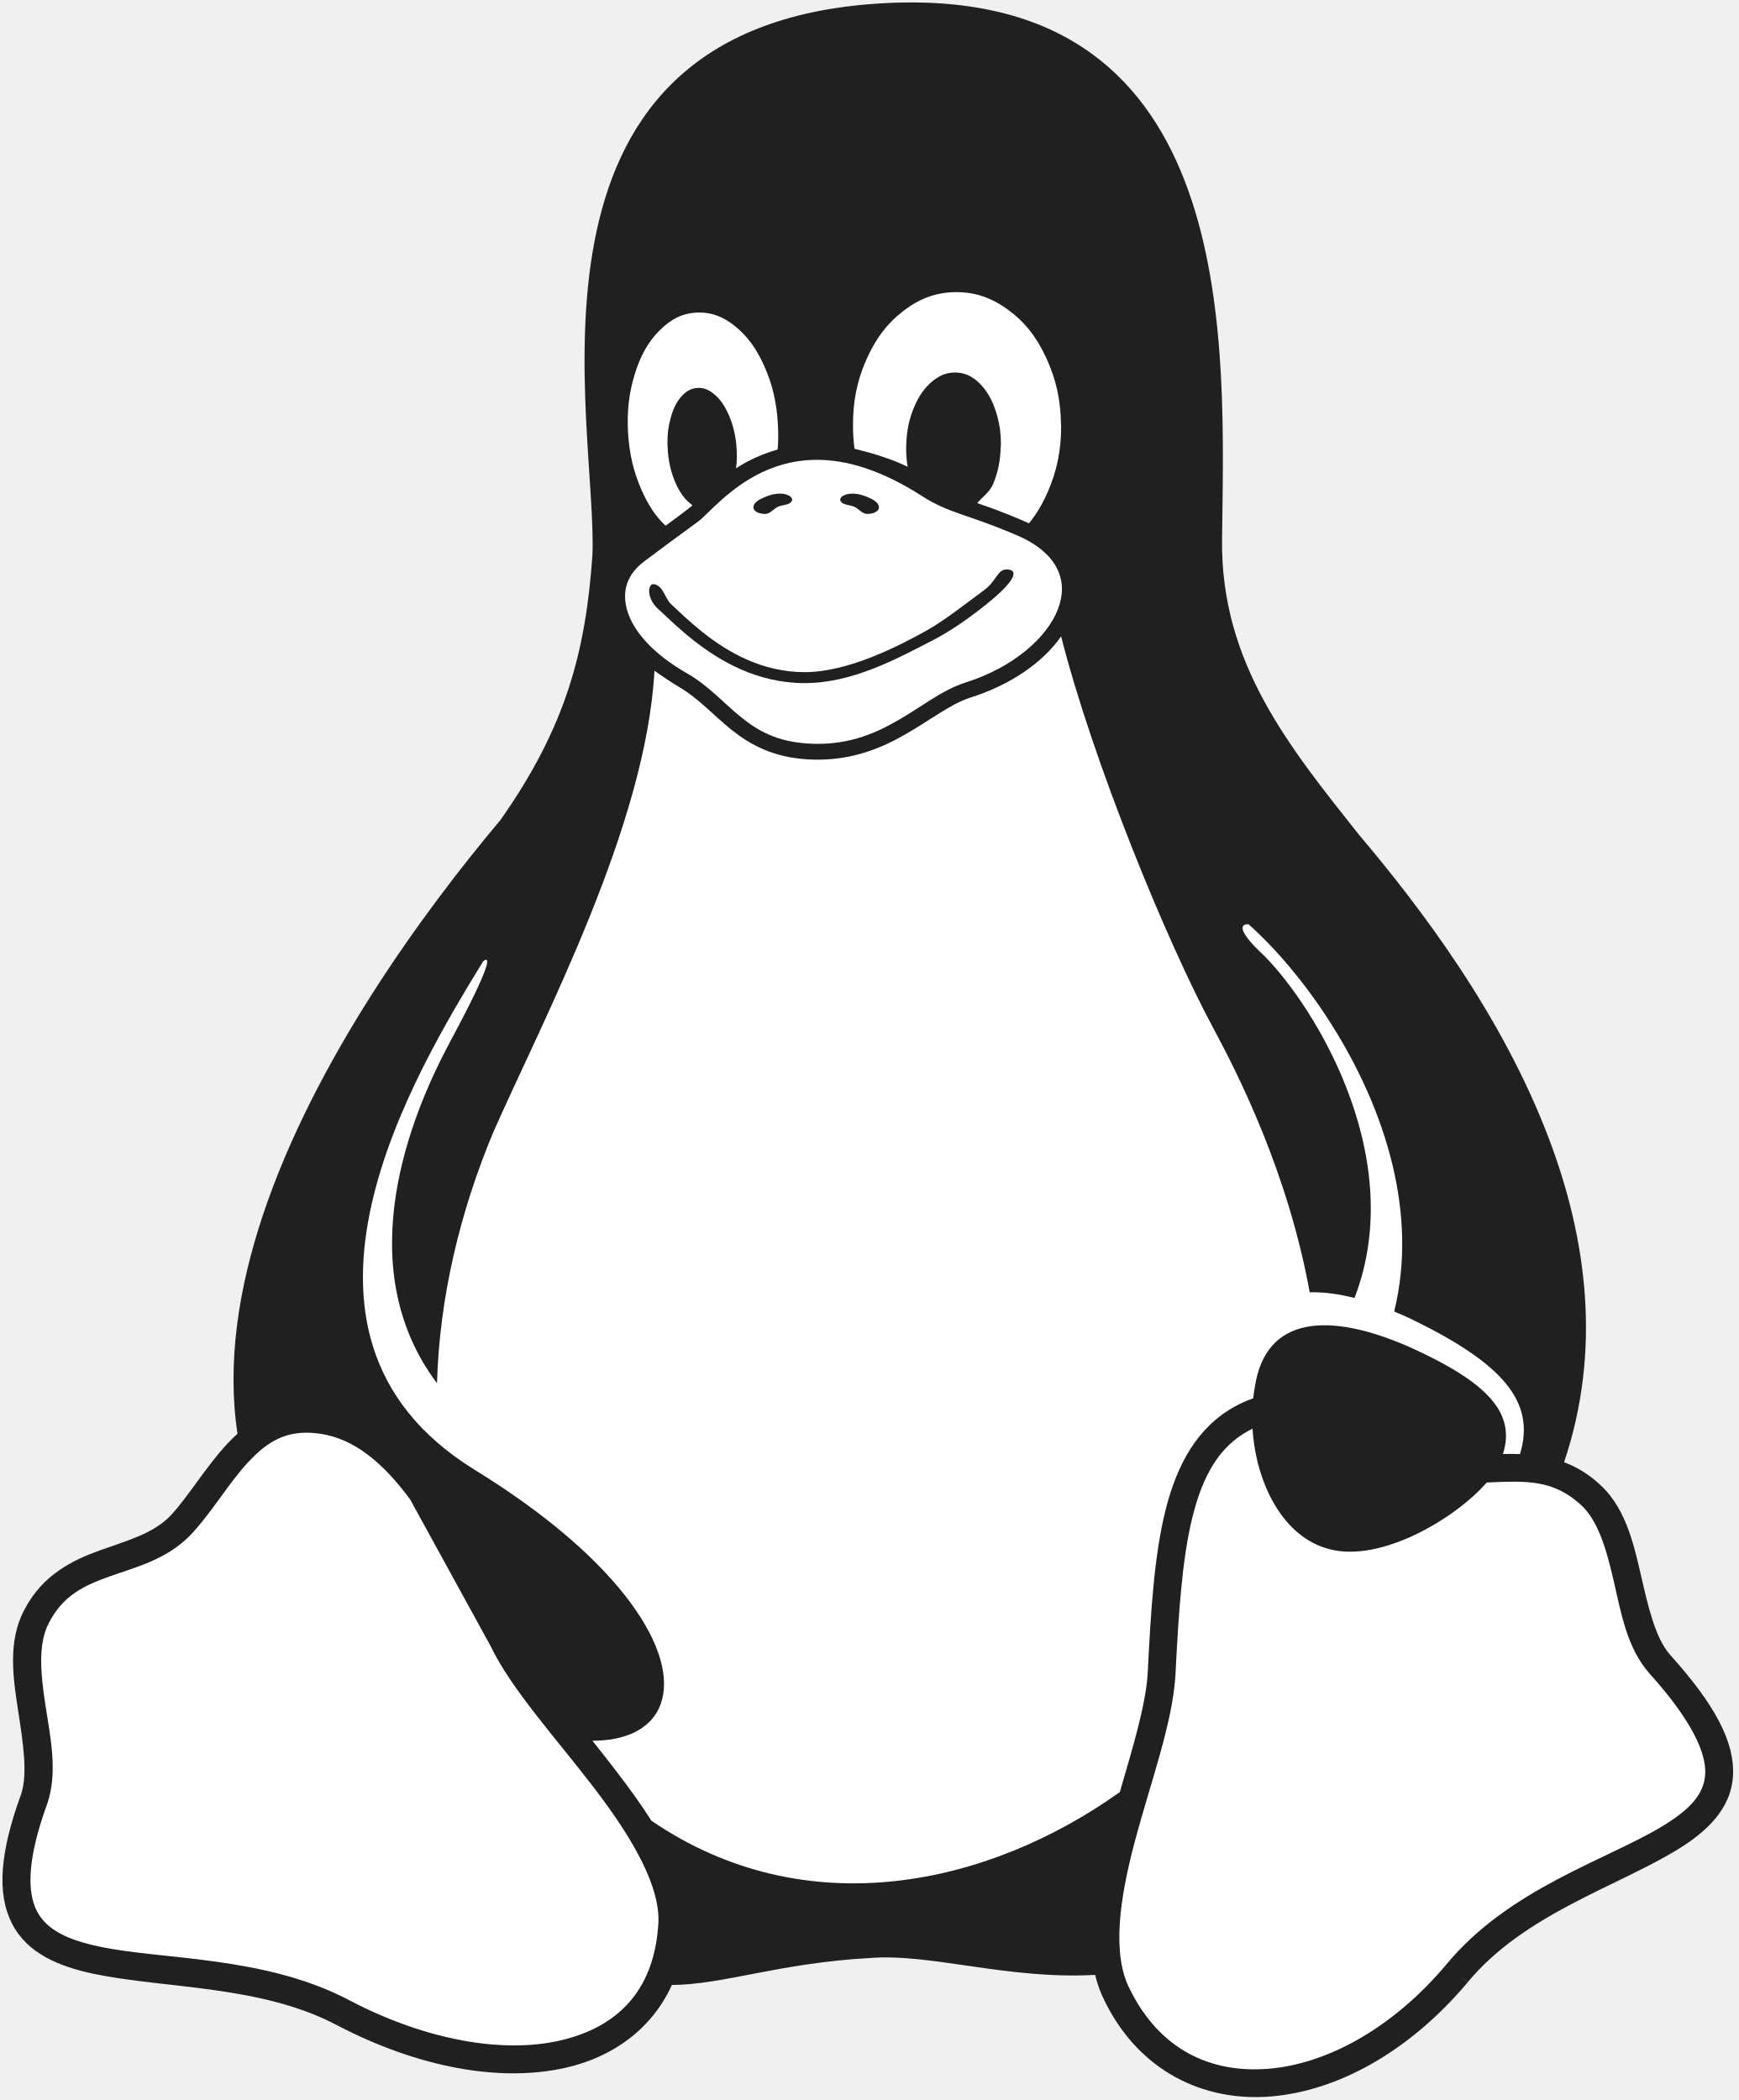
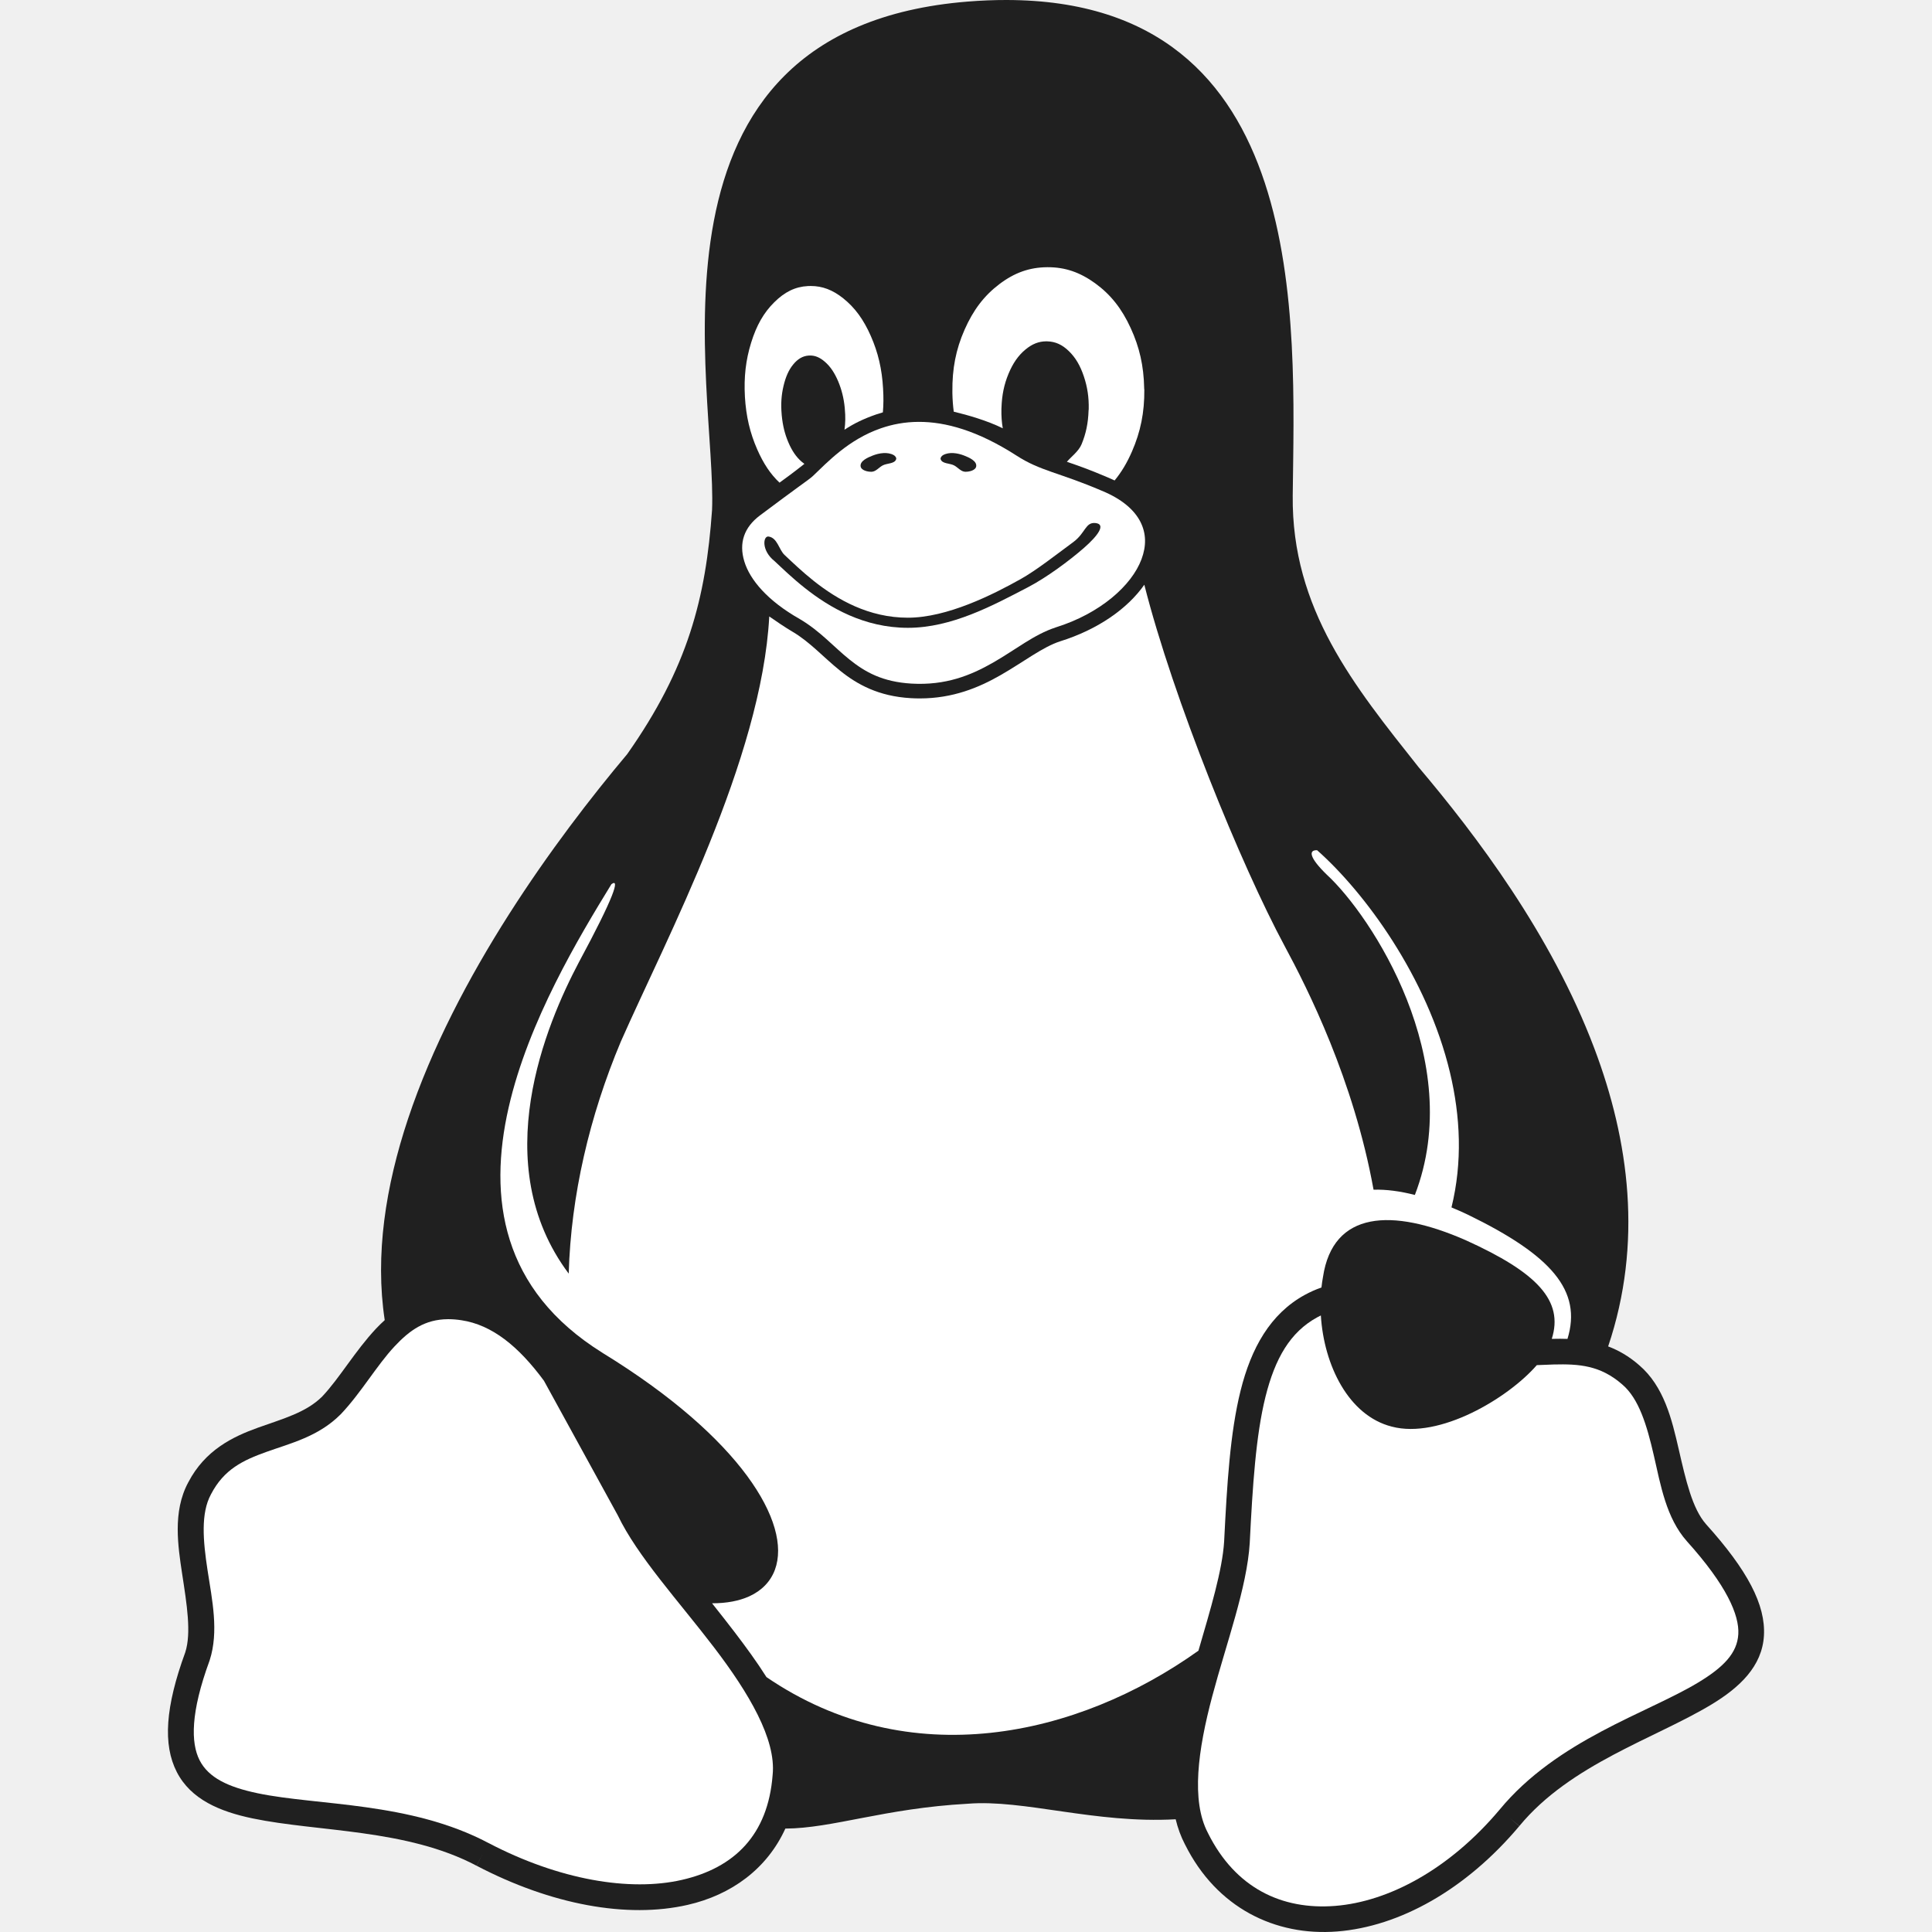
- <svg xmlns="http://www.w3.org/2000/svg" version="1.1" id="Calque_1" x="0px" y="0px" width="712px" height="860px" viewBox="0 0 712 860" enable-background="new 0 0 712 860" xml:space="preserve">
-   <defs id="defs21">
-     <linearGradient id="linearGradient28799-5-5">
-       <stop id="stop28801-1-9" offset="0" style="stop-color:#fefefc;stop-opacity:1;" />
-       <stop style="stop-color:#fefefc;stop-opacity:1" offset="0.757" id="stop28807-2-6" />
-       <stop id="stop28803-6-3" offset="1" style="stop-color:#d4d4d4;stop-opacity:1" />
-     </linearGradient>
-     <linearGradient id="linearGradient28853-5">
-       <stop id="stop28855-3" offset="0" style="stop-color:#020204;stop-opacity:1" />
-       <stop style="stop-color:#020204;stop-opacity:1" offset="0.734" id="stop28865-0" />
-       <stop id="stop28857-9" offset="1" style="stop-color:#5c5c5c;stop-opacity:1;" />
-     </linearGradient>
-     <linearGradient id="linearGradient28935-8">
-       <stop id="stop28937-7" offset="0" style="stop-color:#949494;stop-opacity:0.392;" />
-       <stop style="stop-color:#949494;stop-opacity:1;" offset="0.5" id="stop28943-3" />
-       <stop id="stop28939-8" offset="1" style="stop-color:#949494;stop-opacity:0.392;" />
-     </linearGradient>
-     <linearGradient id="linearGradient28976-3">
-       <stop id="stop28978-7" offset="0" style="stop-color:#747474;stop-opacity:1" />
-       <stop style="stop-color:#8c8c8c;stop-opacity:1;" offset="0.125" id="stop29259-5" />
-       <stop style="stop-color:#a4a4a4;stop-opacity:1;" offset="0.25" id="stop29257-0" />
-       <stop style="stop-color:#d4d4d4;stop-opacity:1" offset="0.5" id="stop28984-4" />
-       <stop id="stop28986-0" offset="0.619" style="stop-color:#d4d4d4;stop-opacity:1" />
-       <stop id="stop28980-2" offset="1" style="stop-color:#7c7c7c;stop-opacity:1" />
-     </linearGradient>
-     <clipPath id="clipPath29028-5" clipPathUnits="userSpaceOnUse">
-       <path id="path29030-7" d="m 85.75,122.362 c -2.78,1.91 -5.111,4.575 -6.25,7.75 -1.436,4.002 -0.886,8.481 0.5,12.5 1.419,4.117 3.794,8.041 7.379,10.512 1.793,1.236 3.868,2.083 6.03,2.339 2.162,0.256 4.409,-0.095 6.34,-1.101 2.353,-1.226 4.148,-3.373 5.262,-5.781 1.114,-2.408 1.589,-5.07 1.738,-7.719 0.19,-3.375 -0.14,-6.806 -1.25,-10 -1.205,-3.469 -3.39,-6.671 -6.473,-8.667 -1.541,-0.998 -3.292,-1.684 -5.111,-1.935 -1.819,-0.252 -3.705,-0.063 -5.416,0.602 -0.975,0.379 -1.887,0.907 -2.75,1.5" style="fill:url(#radialGradient29032);fill-opacity:1;stroke:none" />
-     </clipPath>
-     <linearGradient id="linearGradient29336-6">
-       <stop id="stop29338-1" offset="0" style="stop-color:#646464;stop-opacity:0" />
-       <stop style="stop-color:#646464;stop-opacity:0.583" offset="0.306" id="stop29344-7" />
-       <stop id="stop29354-5" offset="0.47" style="stop-color:#646464;stop-opacity:1" />
-       <stop style="stop-color:#646464;stop-opacity:0.257" offset="0.728" id="stop29356-3" />
-       <stop id="stop29340-6" offset="1" style="stop-color:#646464;stop-opacity:0;" />
-     </linearGradient>
-     <linearGradient id="linearGradient29477-3">
-       <stop id="stop29479-5" offset="0" style="stop-color:#757574;stop-opacity:0" />
-       <stop style="stop-color:#757574;stop-opacity:1;" offset="0.263" id="stop29487-5" />
-       <stop style="stop-color:#757574;stop-opacity:1;" offset="0.5" id="stop29485-0" />
-       <stop id="stop29481-3" offset="1" style="stop-color:#757574;stop-opacity:0" />
-     </linearGradient>
-     <linearGradient id="linearGradient28469-0">
-       <stop style="stop-color:#d2940a;stop-opacity:1" offset="0" id="stop28479-4" />
-       <stop style="stop-color:#d89c08;stop-opacity:1" offset="0.751" id="stop28477-2" />
-       <stop id="stop28485-7" offset="0.866" style="stop-color:#b67e07;stop-opacity:1;" />
-       <stop id="stop28473-1" offset="1" style="stop-color:#946106;stop-opacity:1" />
-     </linearGradient>
-     <linearGradient id="linearGradient28275-8">
-       <stop id="stop28277-1" offset="0" style="stop-color:#ad780a;stop-opacity:1" />
-       <stop style="stop-color:#d89e08;stop-opacity:1" offset="0.12" id="stop28291-9" />
-       <stop style="stop-color:#edb80b;stop-opacity:1" offset="0.255" id="stop28289-6" />
-       <stop style="stop-color:#ebc80d;stop-opacity:1" offset="0.392" id="stop28287-6" />
-       <stop style="stop-color:#f5d838;stop-opacity:1" offset="0.527" id="stop28285-7" />
-       <stop style="stop-color:#f6d811;stop-opacity:1" offset="0.769" id="stop28283-7" />
-       <stop id="stop28279-5" offset="1" style="stop-color:#f5cd31;stop-opacity:1" />
-     </linearGradient>
-     <linearGradient id="linearGradient29529-6">
-       <stop id="stop29531-0" offset="0" style="stop-color:#3a2903;stop-opacity:1;" />
-       <stop style="stop-color:#735208;stop-opacity:1" offset="0.555" id="stop29539-7" />
-       <stop id="stop29533-8" offset="1" style="stop-color:#ac8c04;stop-opacity:1" />
-     </linearGradient>
-     <clipPath id="clipPath29644-8" clipPathUnits="userSpaceOnUse">
-       <path id="path29646-8" d="m 54.232,122.362 c -1.781,0.097 -3.485,0.919 -4.788,2.137 -1.303,1.218 -2.221,2.812 -2.786,4.504 -1.13,3.384 -0.875,7.052 -0.619,10.61 0.233,3.222 0.47,6.505 1.677,9.502 0.603,1.498 1.45,2.91 2.58,4.064 1.13,1.154 2.552,2.042 4.118,2.434 1.469,0.368 3.038,0.292 4.483,-0.162 1.445,-0.454 2.764,-1.279 3.846,-2.338 1.579,-1.545 2.643,-3.566 3.253,-5.689 0.61,-2.123 0.784,-4.352 0.752,-6.561 -0.04,-2.764 -0.401,-5.539 -1.266,-8.164 -0.865,-2.626 -2.246,-5.103 -4.173,-7.086 -0.933,-0.96 -1.998,-1.805 -3.199,-2.397 -1.201,-0.592 -2.543,-0.925 -3.88,-0.853" style="fill:url(#radialGradient29648);fill-opacity:1;stroke:none" />
-     </clipPath>
-     <clipPath clipPathUnits="userSpaceOnUse" id="clipPath14656-7">
-       <path d="m 304.847,225.45 c 6.016,4.923 9.777,12.317 10.943,20.003 1.825,12.031 -2.346,24.075 -6.446,35.533 -0.817,2.285 -1.64,4.59 -1.965,6.995 -0.325,2.405 -0.119,4.948 1.029,7.086 1.303,2.425 3.732,4.125 6.367,4.923 2.589,0.784 5.394,0.761 8.015,0.092 2.621,-0.669 5.061,-1.968 7.187,-3.64 5.48,-4.31 8.758,-10.986 10.01,-17.844 1.252,-6.858 0.639,-13.929 -0.551,-20.798 -1.623,-9.369 -4.309,-18.54 -7.74,-27.408 -2.518,-6.507 -5.468,-12.911 -9.618,-18.52 -4.046,-5.469 -9.162,-10.09 -13.103,-15.635 -2.732,-3.844 -4.9,-8.131 -8.192,-11.508 -1.646,-1.689 -3.577,-3.135 -5.77,-4.001 -2.193,-0.866 -4.664,-1.124 -6.933,-0.482 -1.505,0.426 -2.892,1.237 -4.038,2.301 -1.146,1.064 -2.053,2.376 -2.693,3.803 -1.28,2.853 -1.477,6.112 -0.965,9.198 0.661,3.983 2.444,7.693 4.466,11.189 2.274,3.932 4.918,7.719 8.384,10.654 3.599,3.047 7.962,5.074 11.611,8.06" id="path14658-9" style="fill:none;stroke:#c17d11;stroke-width:1px;stroke-linecap:butt;stroke-linejoin:miter;stroke-opacity:1" />
-     </clipPath>
-     <clipPath clipPathUnits="userSpaceOnUse" id="clipPath14489-3">
-       <path style="fill:url(#linearGradient14493);fill-opacity:1;stroke:none" d="m 516.006,331.876 c -0.671,1.719 -1.627,3.327 -2.816,4.738 -2.624,3.115 -6.268,5.17 -9.896,7.02 -6.189,3.154 -12.602,5.922 -18.42,9.717 -3.898,2.542 -7.496,5.527 -10.86,8.742 -2.877,2.75 -5.606,5.687 -8.832,8.018 -3.256,2.351 -7.019,4.054 -10.991,4.65 -4.83,0.725 -9.821,-0.213 -14.299,-2.164 -3.138,-1.367 -6.156,-3.323 -7.963,-6.229 -1.814,-2.918 -2.228,-6.488 -2.233,-9.924 -0.008,-6.077 1.118,-12.09 2.178,-18.073 0.881,-4.972 1.719,-9.955 2.26,-14.975 0.983,-9.131 0.976,-18.353 0.32,-27.513 -0.11,-1.534 -0.238,-3.083 -0.008,-4.604 0.229,-1.521 0.855,-3.037 2.021,-4.04 1.077,-0.927 2.521,-1.336 3.939,-1.415 1.419,-0.079 2.834,0.147 4.24,0.352 3.313,0.484 6.652,0.865 9.889,1.717 2.043,0.537 4.033,1.259 6.072,1.811 3.403,0.92 6.966,1.361 10.467,0.952 3.769,-0.441 7.43,-1.857 11.224,-1.765 1.557,0.038 3.102,0.332 4.586,0.8 1.515,0.478 3.009,1.162 4.123,2.295 0.846,0.861 1.436,1.945 1.879,3.069 0.66,1.674 1.015,3.457 1.167,5.249 0.135,1.588 0.113,3.194 0.414,4.759 0.495,2.575 1.847,4.923 3.528,6.935 1.681,2.012 3.69,3.72 5.696,5.408 1.999,1.681 4.011,3.355 6.167,4.828 1.012,0.692 2.056,1.339 3.017,2.101 0.961,0.761 1.845,1.647 2.445,2.715 0.815,1.449 1.064,3.208 0.683,4.826 l 2e-5,0" id="path14491-6" />
-     </clipPath>
-     <clipPath clipPathUnits="userSpaceOnUse" id="clipPath14481-1">
-       <path style="fill:url(#linearGradient14485);fill-opacity:1;stroke:none" d="m 516.006,331.876 c -0.671,1.719 -1.627,3.327 -2.816,4.738 -2.624,3.115 -6.268,5.17 -9.896,7.02 -6.189,3.154 -12.602,5.922 -18.42,9.717 -3.898,2.542 -7.496,5.527 -10.86,8.742 -2.877,2.75 -5.606,5.687 -8.832,8.018 -3.256,2.351 -7.019,4.054 -10.991,4.65 -4.83,0.725 -9.821,-0.213 -14.299,-2.164 -3.138,-1.367 -6.156,-3.323 -7.963,-6.229 -1.814,-2.918 -2.228,-6.488 -2.233,-9.924 -0.008,-6.077 1.118,-12.09 2.178,-18.073 0.881,-4.972 1.719,-9.955 2.26,-14.975 0.983,-9.131 0.976,-18.353 0.32,-27.513 -0.11,-1.534 -0.238,-3.083 -0.008,-4.604 0.229,-1.521 0.855,-3.037 2.021,-4.04 1.077,-0.927 2.521,-1.336 3.939,-1.415 1.419,-0.079 2.834,0.147 4.24,0.352 3.313,0.484 6.652,0.865 9.889,1.717 2.043,0.537 4.033,1.259 6.072,1.811 3.403,0.92 6.966,1.361 10.467,0.952 3.769,-0.441 7.43,-1.857 11.224,-1.765 1.557,0.038 3.102,0.332 4.586,0.8 1.515,0.478 3.009,1.162 4.123,2.295 0.846,0.861 1.436,1.945 1.879,3.069 0.66,1.674 1.015,3.457 1.167,5.249 0.135,1.588 0.113,3.194 0.414,4.759 0.495,2.575 1.847,4.923 3.528,6.935 1.681,2.012 3.69,3.72 5.696,5.408 1.999,1.681 4.011,3.355 6.167,4.828 1.012,0.692 2.056,1.339 3.017,2.101 0.961,0.761 1.845,1.647 2.445,2.715 0.815,1.449 1.064,3.208 0.683,4.826 l 2e-5,0" id="path14483-3" />
-     </clipPath>
-     <clipPath clipPathUnits="userSpaceOnUse" id="clipPath14473-5">
-       <path style="fill:url(#linearGradient14477);fill-opacity:1;stroke:none" d="m 511.827,331.9 c -0.606,1.404 -1.442,2.708 -2.464,3.845 -2.325,2.588 -5.507,4.222 -8.659,5.697 -5.42,2.535 -11.001,4.779 -16.116,7.885 -3.383,2.054 -6.537,4.472 -9.502,7.094 -2.525,2.233 -4.93,4.627 -7.728,6.506 -2.883,1.936 -6.175,3.299 -9.616,3.774 -4.218,0.582 -8.553,-0.183 -12.51,-1.756 -2.709,-1.077 -5.366,-2.619 -6.967,-5.055 -1.538,-2.341 -1.933,-5.252 -1.953,-8.053 -0.035,-4.939 0.965,-9.818 1.906,-14.666 0.782,-4.03 1.527,-8.072 1.977,-12.152 0.818,-7.406 0.661,-14.885 0.28,-22.327 -0.064,-1.249 -0.134,-2.51 0.079,-3.743 0.213,-1.233 0.736,-2.452 1.682,-3.271 0.939,-0.814 2.21,-1.159 3.451,-1.212 1.242,-0.052 2.476,0.164 3.705,0.349 2.89,0.436 5.811,0.709 8.652,1.393 1.787,0.43 3.531,1.02 5.313,1.469 2.986,0.753 6.096,1.107 9.158,0.772 3.294,-0.36 6.507,-1.51 9.82,-1.432 1.358,0.032 2.708,0.271 4.013,0.649 1.313,0.38 2.617,0.92 3.607,1.862 0.725,0.691 1.25,1.569 1.644,2.49 0.576,1.348 0.886,2.8 1.021,4.26 0.119,1.289 0.105,2.594 0.363,3.862 0.437,2.149 1.64,4.081 3.115,5.704 1.475,1.622 3.224,2.968 4.956,4.312 1.756,1.364 3.51,2.74 5.396,3.918 0.882,0.551 1.793,1.059 2.635,1.671 0.841,0.612 1.619,1.339 2.145,2.237 0.684,1.167 0.902,2.599 0.598,3.917 l 2e-5,0" id="path14475-9" />
-     </clipPath>
-     <linearGradient id="linearGradient14518-6">
-       <stop id="stop14540-0" offset="0" style="stop-color:#110800;stop-opacity:1;" />
-       <stop style="stop-color:#a65a00;stop-opacity:0.8;" offset="0.591" id="stop14542-5" />
-       <stop style="stop-color:#ff921e;stop-opacity:0;" offset="1" id="stop14522-4" />
-     </linearGradient>
-     <clipPath clipPathUnits="userSpaceOnUse" id="clipPath14822-9">
-       <path d="m 386.188,285.328 c -0.405,-1.104 -1.118,-2.082 -1.991,-2.87 -0.872,-0.788 -1.9,-1.392 -2.983,-1.852 -2.165,-0.919 -4.521,-1.261 -6.832,-1.696 -2.179,-0.409 -4.342,-0.906 -6.528,-1.277 -2.271,-0.386 -4.618,-0.632 -6.865,-0.125 -1.966,0.443 -3.784,1.459 -5.272,2.819 -1.487,1.36 -2.649,3.056 -3.485,4.89 -1.472,3.23 -1.935,6.865 -1.654,10.403 0.209,2.633 0.875,5.346 2.609,7.339 1.401,1.611 3.387,2.615 5.434,3.221 3.525,1.043 7.367,0.988 10.86,-0.155 5.767,-1.931 10.876,-5.774 14.33,-10.779 1.139,-1.65 2.112,-3.448 2.553,-5.403 0.336,-1.49 0.348,-3.081 -0.178,-4.515" id="path14824-1" style="fill:none;stroke:#ce5c00;stroke-width:1px;stroke-linecap:butt;stroke-linejoin:miter;stroke-opacity:1" />
-     </clipPath>
-     <clipPath clipPathUnits="userSpaceOnUse" id="clipPath14822-2-4">
-       <path d="m 386.188,285.328 c -0.405,-1.104 -1.118,-2.082 -1.991,-2.87 -0.872,-0.788 -1.9,-1.392 -2.983,-1.852 -2.165,-0.919 -4.521,-1.261 -6.832,-1.696 -2.179,-0.409 -4.342,-0.906 -6.528,-1.277 -2.271,-0.386 -4.618,-0.632 -6.865,-0.125 -1.966,0.443 -3.784,1.459 -5.272,2.819 -1.487,1.36 -2.649,3.056 -3.485,4.89 -1.472,3.23 -1.935,6.865 -1.654,10.403 0.209,2.633 0.875,5.346 2.609,7.339 1.401,1.611 3.387,2.615 5.434,3.221 3.525,1.043 7.367,0.988 10.86,-0.155 5.767,-1.931 10.876,-5.774 14.33,-10.779 1.139,-1.65 2.112,-3.448 2.553,-5.403 0.336,-1.49 0.348,-3.081 -0.178,-4.515" id="path14824-6-5" style="fill:none;stroke:#ce5c00;stroke-width:1px;stroke-linecap:butt;stroke-linejoin:miter;stroke-opacity:1" />
-     </clipPath>
-     <clipPath clipPathUnits="userSpaceOnUse" id="clipPath15031-3">
-       <path style="fill:none;stroke:#729fcf;stroke-width:0.125;stroke-linecap:butt;stroke-linejoin:miter;stroke-miterlimit:4;stroke-dasharray:none;stroke-opacity:1" d="m 248.061,184.612 c -2.601,3.44 -5.233,6.856 -7.897,10.247 -2.833,3.607 -5.701,7.187 -8.587,10.751 -3.541,4.374 -7.152,8.793 -9.449,13.93 -1.974,4.414 -2.91,9.207 -4.265,13.849 -1.539,5.272 -3.626,10.37 -5.971,15.336 -2.165,4.585 -4.55,9.063 -6.939,13.536 -1.738,3.254 -3.505,6.581 -4.108,10.221 -0.476,2.876 -0.198,5.844 0.534,8.666 0.732,2.822 1.91,5.511 3.238,8.106 5.667,11.075 14.17,20.622 24.242,27.925 4.571,3.314 9.467,6.181 14.602,8.526 2.782,1.27 5.714,2.404 8.772,2.457 1.529,0.026 3.074,-0.225 4.474,-0.841 1.4,-0.615 2.651,-1.604 3.483,-2.887 1.023,-1.578 1.37,-3.538 1.165,-5.407 -0.205,-1.869 -0.935,-3.653 -1.913,-5.259 -2.39,-3.923 -6.165,-6.761 -9.796,-9.573 -7.841,-6.074 -15.425,-12.48 -22.682,-19.24 -2.049,-1.909 -4.098,-3.878 -5.53,-6.284 -1.394,-2.344 -2.148,-5.014 -2.658,-7.693 -1.4,-7.349 -1.04,-15.083 1.46,-22.133 0.978,-2.758 2.271,-5.392 3.518,-8.04 2.162,-4.589 4.211,-9.263 7.049,-13.467 3.533,-5.233 8.245,-9.673 11.151,-15.278 2.455,-4.734 3.494,-10.057 4.362,-15.318 0.665,-4.031 1.248,-8.075 1.746,-12.13" id="path15033-2" />
-     </clipPath>
-     <clipPath clipPathUnits="userSpaceOnUse" id="clipPath14186-9">
-       <path id="path14188-1" d="m 137.577,281.019 c 1.599,-0.663 3.398,-0.784 5.101,-0.47 1.703,0.314 3.311,1.049 4.743,2.022 2.864,1.946 4.988,4.778 7.023,7.58 4.672,6.434 9.169,13.002 13.245,19.829 3.306,5.538 6.344,11.257 10.164,16.453 2.494,3.392 5.307,6.539 7.813,9.922 2.506,3.383 4.728,7.056 5.839,11.117 1.444,5.277 0.885,11.093 -1.627,15.953 -1.767,3.419 -4.476,6.352 -7.772,8.339 -3.296,1.987 -7.171,3.014 -11.016,2.87 -6.114,-0.229 -11.699,-3.285 -17.384,-5.549 -11.581,-4.612 -24.16,-6.059 -36.097,-9.652 -3.669,-1.104 -7.276,-2.411 -10.97,-3.426 -1.641,-0.451 -3.309,-0.848 -4.859,-1.551 -1.55,-0.703 -3,-1.749 -3.862,-3.217 -0.666,-1.134 -0.948,-2.47 -0.93,-3.786 0.018,-1.316 0.326,-2.615 0.774,-3.852 0.896,-2.474 2.343,-4.714 3.32,-7.157 1.595,-3.989 1.882,-8.388 1.667,-12.679 -0.215,-4.291 -0.911,-8.545 -1.205,-12.831 -0.131,-1.914 -0.181,-3.853 0.185,-5.736 0.365,-1.883 1.176,-3.725 2.558,-5.055 1.274,-1.227 2.965,-1.955 4.696,-2.317 1.732,-0.361 3.515,-0.377 5.284,-0.338 1.768,0.04 3.541,0.134 5.304,-0.011 1.763,-0.145 3.533,-0.541 5.069,-1.418 1.46,-0.834 2.654,-2.075 3.644,-3.434 0.989,-1.36 1.789,-2.846 2.609,-4.314 0.82,-1.468 1.668,-2.932 2.742,-4.226 1.073,-1.295 2.389,-2.423 3.943,-3.067" style="fill:#402c07;fill-opacity:1;stroke:none" />
-     </clipPath>
-   </defs>
-   <path d="M683.91,677.74c-0.01-0.01-0.021-0.021-0.021-0.03c-6.069-6.85-8.96-19.55-12.069-33.08c-3.101-13.52-6.57-28.1-17.67-37.55  c-0.021-0.021-0.051-0.04-0.07-0.061c-2.2-1.92-4.46-3.539-6.73-4.89c-2.279-1.35-4.59-2.45-6.899-3.32  c15.43-45.76,9.38-91.329-6.2-132.5c-19.11-50.54-52.48-94.569-77.97-124.689c-28.53-35.99-56.431-70.15-55.88-120.61  C501.25,144,508.87,1.19,373.35,1c-5.51-0.01-11.26,0.22-17.25,0.7C204.66,13.89,244.83,173.89,242.58,227.46  c-2.77,39.18-10.71,70.06-37.66,108.36c-31.65,37.64-76.23,98.57-97.34,162c-9.96,29.93-14.7,60.439-10.33,89.319  c-1.37,1.23-2.67,2.521-3.92,3.841c-9.29,9.93-16.16,21.949-23.81,30.039c-7.15,7.141-17.33,9.851-28.53,13.86  c-11.2,4.021-23.49,9.94-30.95,24.26c0,0,0,0.011-0.01,0.011c-0.01,0.02-0.02,0.05-0.04,0.069c-3.51,6.55-4.65,13.62-4.65,20.79  c0,6.63,0.98,13.351,1.97,19.82c2.06,13.46,4.15,26.189,1.38,34.81c-8.86,24.23-10,40.98-3.76,53.141  c6.26,12.18,19.11,17.55,33.64,20.59c29.06,6.06,68.41,4.56,99.42,21l2.67-5.03l-2.64,5.04c33.2,17.36,66.86,23.521,93.71,17.39  c19.48-4.439,35.28-16.039,43.4-33.88c21-0.1,44.05-9,80.97-11.029c25.05-2.021,56.34,8.899,92.33,6.899  c0.94,3.9,2.301,7.66,4.16,11.23c0.021,0.029,0.04,0.069,0.061,0.1c13.949,27.9,39.869,40.66,67.5,38.48  c27.659-2.181,57.069-18.49,80.85-46.78l-4.36-3.66l4.391,3.62c22.66-27.48,60.27-38.87,85.22-53.91  c12.47-7.52,22.58-16.939,23.37-30.62C710.4,713.55,702.37,698.23,683.91,677.74z" id="path3" style="fill:#202020;fill-opacity:1" fill="#000000" />
-   <path fill="#D6A312" d="M698.24,726.57c-0.48,8.439-6.59,14.71-17.88,21.51c-22.561,13.61-62.551,25.45-88.08,56.38  c-22.181,26.39-49.221,40.88-73.03,42.76s-44.35-8-56.47-32.31l-0.021-0.05l-0.029-0.061c-7.521-14.3-4.391-36.85,1.939-60.649  c6.33-23.79,15.43-48.23,16.65-68.08v-0.061c1.279-25.439,2.71-47.66,6.979-64.81c4.28-17.15,11.01-28.75,22.931-35.28  c0.56-0.3,1.109-0.59,1.659-0.86c1.351,22.03,12.261,44.511,31.54,49.37c21.101,5.561,51.511-12.54,64.351-27.31  c2.569-0.101,5.069-0.23,7.5-0.29c11.27-0.271,20.71,0.38,30.37,8.82l0.029,0.029l0.03,0.021c7.42,6.29,10.95,18.17,14.01,31.47  c3.061,13.311,5.5,27.8,14.681,38.13l0.01,0.01l0.01,0.021C693.06,704.9,698.73,718.12,698.24,726.57z" id="path5" style="fill:#ffffff;fill-opacity:1" />
-   <path d="M269.49,788.95l-0.01,0.06v0.07c-2.04,26.74-17.12,41.3-40.28,46.59c-23.14,5.29-54.53,0.021-85.87-16.37  c-0.01,0-0.02-0.01-0.03-0.01c-34.68-18.37-75.93-16.54-102.4-22.07c-13.23-2.76-21.87-6.92-25.83-14.64  c-3.96-7.73-4.05-21.2,4.37-44.17l0.04-0.101l0.03-0.1c4.17-12.85,1.08-26.91-0.94-40.11c-2.02-13.189-3.01-25.199,1.5-33.56  l0.04-0.08c5.77-11.12,14.23-15.1,24.73-18.86c10.51-3.77,22.96-6.729,32.79-16.59l0.06-0.05l0.05-0.05  c9.09-9.59,15.92-21.62,23.91-30.15c6.74-7.2,13.49-11.97,23.66-12.04c0.12,0.011,0.23,0.011,0.35,0  c1.78,0.011,3.67,0.16,5.67,0.471c13.5,2.04,25.27,11.479,36.61,26.859l32.74,59.67l0.01,0.03l0.02,0.02  c8.71,18.19,27.11,38.2,42.7,58.61C259,752.78,271.06,773.27,269.49,788.95z" id="path7" style="fill:#ffffff;fill-opacity:1" fill="#D6A312" />
-   <path d="M432.77,232.69c-2.63-5.15-8-10.05-17.14-13.8l-0.02-0.01l-0.03-0.01c-19.01-8.14-27.26-8.72-37.87-15.62  c-17.27-11.1-31.54-14.99-43.4-14.94c-6.21,0.02-11.76,1.12-16.73,2.84c-14.45,4.97-24.04,15.34-30.05,21.03l-0.01,0.01  c0,0.01-0.01,0.01-0.01,0.02c-1.18,1.12-2.7,2.14-6.38,4.84c-3.71,2.71-9.27,6.79-17.27,12.79c-7.11,5.33-9.42,12.27-6.96,20.4  c2.45,8.13,10.29,17.51,24.63,25.62l0.02,0.02l0.03,0.01c8.9,5.23,14.98,12.28,21.96,17.89c3.49,2.8,7.16,5.3,11.58,7.19  c4.42,1.89,9.58,3.17,16.04,3.55c15.16,0.88,26.32-3.67,36.17-9.31c9.87-5.63,18.229-12.52,27.82-15.63l0.02-0.01l0.021-0.01  c19.659-6.14,33.68-18.51,38.069-30.26C435.46,243.42,435.39,237.84,432.77,232.69z" id="path9" style="fill:#ffffff;fill-opacity:1" fill="#D6A312" />
-   <path d="m 382.89,261.71 c -15.641,8.153 -33.91,18.04 -53.35,18.04 -19.43,0 -34.78,-8.98 -45.82,-17.73 -5.52,-4.37 -10,-8.72 -13.38,-11.88 -5.864,-4.629 -5.162,-11.122 -2.752,-10.93 4.039,0.504 4.649,5.822 7.192,8.2 3.44,3.22 7.75,7.39 12.97,11.53 10.44,8.27 24.36,16.32 41.79,16.32 17.4,0 37.712,-10.215 50.11,-17.17 7.024,-3.94 15.962,-11.003 23.257,-16.357 5.581,-4.096 5.377,-9.029 9.985,-8.492 4.608,0.537 1.199,5.46 -5.254,11.092 -6.453,5.632 -16.548,13.104 -24.748,17.378 z" id="path11" style="fill:#202020;fill-opacity:1" />
-   <path d="M622.39,595.47c-2.17-0.08-4.31-0.069-6.39-0.02c-0.19,0.01-0.38,0.01-0.58,0.01  c5.37-16.96-6.51-29.47-38.17-43.79c-32.83-14.439-58.99-13.01-63.41,16.29c-0.28,1.53-0.51,3.1-0.68,4.68  c-2.46,0.86-4.92,1.94-7.4,3.29c-15.41,8.44-23.83,23.74-28.51,42.521c-4.67,18.76-6.02,41.43-7.3,66.92c0,0.01,0,0.01,0,0.02  c-0.79,12.811-6.07,30.15-11.41,48.511c-53.78,38.369-128.42,54.989-191.8,11.729c-4.29-6.79-9.22-13.52-14.29-20.16  c-3.24-4.239-6.57-8.45-9.87-12.609c6.5,0.01,12.03-1.061,16.5-3.08c5.56-2.53,9.46-6.57,11.4-11.771  c3.86-10.39-0.02-25.05-12.39-41.8c-12.37-16.74-33.32-35.63-64.1-54.51c0,0,0,0,0-0.01c-22.62-14.07-35.26-31.311-41.18-50.03  c-5.93-18.73-5.1-38.98-0.53-58.97c8.76-38.37,31.26-75.69,45.62-99.11c3.86-2.84,1.38,5.28-14.54,34.84  c-14.26,27.021-40.93,89.38-4.42,138.061c0.98-34.641,9.25-69.971,23.14-103.021c20.23-45.85,62.54-125.38,65.9-188.76  c1.74,1.26,7.69,5.28,10.34,6.79c0.01,0.01,0.01,0.01,0.02,0.01c7.76,4.57,13.59,11.25,21.14,17.32  c7.57,6.08,17.02,11.33,31.3,12.16c1.37,0.08,2.71,0.12,4.02,0.12c14.72,0,26.2-4.8,35.76-10.27  c10.391-5.94,18.69-12.52,26.561-15.08c0.01-0.01,0.02-0.01,0.03-0.01c16.63-5.2,29.84-14.4,37.359-25.12  c12.92,50.92,42.96,124.47,62.271,160.36c10.27,19.04,30.689,59.5,39.51,108.25c5.59-0.171,11.75,0.64,18.34,2.329  c23.07-59.81-19.56-124.22-39.06-142.16c-7.87-7.64-8.25-11.06-4.34-10.9c21.14,18.71,48.909,56.32,59.01,98.78  c4.609,19.359,5.59,39.72,0.649,59.81c2.41,1,4.87,2.09,7.36,3.271C615.28,558.39,628.97,574.07,622.39,595.47z" id="path13" fill="#FFFFFF" />
-   <path d="m 434.51,174.03 c 0.08,10.09 -1.66,18.68 -5.49,27.45 -2.18,5 -4.689,9.2 -7.699,12.84 -1.021,-0.49 -2.08,-0.96 -3.181,-1.41 -3.81,-1.63 -7.18,-2.97 -10.199,-4.11 -3.021,-1.14 -5.378,-1.919 -7.809,-2.759 1.761,-2.13 5.23,-4.64 6.521,-7.79 1.96,-4.75 2.92,-9.39 3.1,-14.92 0,-0.22 0.07,-0.41 0.07,-0.67 0.11,-5.3 -0.59,-9.83 -2.14,-14.47 -1.62,-4.87 -3.681,-8.37 -6.66,-11.28 -2.99,-2.91 -5.97,-4.23 -9.55,-4.35 -0.17,-0.01 -0.33,-0.01 -0.5,-0.01 -3.36,0.01 -6.28,1.17 -9.301,3.69 -3.17,2.65 -5.52,6.04 -7.479,10.76 -1.95,4.72 -2.91,9.4 -3.101,14.96 -0.029,0.22 -0.029,0.41 -0.029,0.63 -0.07,3.06 0.13,5.86 0.6,8.58 -6.88,-3.43 -15.682,-5.931 -21.762,-7.381 -0.35,-2.63 -0.55,-5.34 -0.61,-8.18 l 0,-0.77 c -0.11,-10.06 1.54,-18.69 5.41,-27.45 3.87,-8.77 8.66,-15.07 15.399,-20.2 6.75,-5.12 13.381,-7.47 21.23,-7.55 l 0.37,0 c 7.68,0 14.25,2.26 21,7.15 6.85,4.98 11.79,11.2 15.77,19.9 3.9,8.48 5.78,16.77 5.971,26.6 -10e-4,0.26 -10e-4,0.48 0.069,0.74 z" id="path15" style="fill:#ffffff" />
-   <path d="m 318.43,184.08 c -1.01,0.29 -1.99,0.6 -2.96,0.93 -5.5,1.9 -9.867,3.997 -14.087,6.787 0.41,-2.92 0.47,-5.88 0.15,-9.19 -0.03,-0.18 -0.03,-0.33 -0.03,-0.51 -0.44,-4.39 -1.37,-8.07 -2.92,-11.79 -1.65,-3.87 -3.5,-6.6 -5.93,-8.7 -2.2,-1.9 -4.28,-2.78 -6.58,-2.76 -0.23,0 -0.47,0.01 -0.71,0.03 -2.58,0.22 -4.72,1.48 -6.75,3.95 -2.02,2.46 -3.35,5.52 -4.31,9.58 -0.96,4.05 -1.21,8.03 -0.81,12.6 0,0.18 0.04,0.33 0.04,0.51 0.44,4.43 1.33,8.11 2.91,11.83 1.62,3.83 3.5,6.56 5.93,8.66 0.41,0.35 0.81,0.67 1.21,0.95 -2.52,1.95 -4.213,3.333 -6.293,4.853 -1.33,0.97 -2.91,2.13 -4.75,3.49 -4.01,-3.76 -7.14,-8.48 -9.88,-14.71 -3.24,-7.36 -4.97,-14.73 -5.49,-23.43 l 0,-0.07 c -0.48,-8.7 0.37,-16.18 2.76,-23.92 2.4,-7.74 5.6,-13.34 10.25,-17.94 4.64,-4.61 9.32,-6.93 14.96,-7.22 0.44,-0.02 0.87,-0.03 1.3,-0.03 5.11,0.01 9.67,1.71 14.39,5.48 5.12,4.09 8.99,9.32 12.23,16.69 3.25,7.37 4.98,14.74 5.46,23.44 l 0,0.07 c 0.23,3.65 0.2,7.09 -0.09,10.42 z" id="path17" style="fill:#ffffff" />
-   <path id="path28396-7" d="m 344.087,204.89 c 0.647,2.076 3.993,1.732 5.926,2.728 1.696,0.874 3.061,2.789 4.968,2.844 1.82,0.053 4.654,-0.63 4.89,-2.436 0.313,-2.386 -3.171,-3.902 -5.413,-4.776 -2.885,-1.125 -6.581,-1.695 -9.287,-0.191 -0.62,0.345 -1.297,1.153 -1.086,1.831 z" style="opacity:1;fill:#202020;fill-opacity:1;stroke:none" />
-   <path style="opacity:1;fill:#202020;fill-opacity:1;stroke:none" d="m 324.322,204.89 c -0.647,2.076 -3.993,1.732 -5.926,2.728 -1.696,0.874 -3.061,2.789 -4.968,2.844 -1.82,0.053 -4.654,-0.63 -4.89,-2.436 -0.313,-2.386 3.171,-3.902 5.413,-4.776 2.885,-1.125 6.581,-1.695 9.287,-0.191 0.62,0.345 1.297,1.153 1.086,1.831 z" id="path5461" />
+ <svg xmlns="http://www.w3.org/2000/svg" version="1.1" id="Calque_1" x="0px" y="0px" width="857.809" height="857.809" viewBox="0 0 857.809 857.809" enable-background="new 0 0 712 860" xml:space="preserve">
+   <defs id="defs21" />
+   <g id="g1" transform="translate(74.56694)">
+     <path d="m 682.912,676.74 c -0.01,-0.01 -0.021,-0.021 -0.021,-0.03 -6.069,-6.85 -8.96,-19.55 -12.069,-33.08 -3.101,-13.52 -6.57,-28.1 -17.67,-37.55 -0.021,-0.021 -0.051,-0.04 -0.07,-0.061 -2.2,-1.92 -4.46,-3.539 -6.73,-4.89 -2.279,-1.35 -4.59,-2.45 -6.899,-3.32 15.43,-45.76 9.38,-91.329 -6.2,-132.5 -19.11,-50.54 -52.48,-94.569 -77.97,-124.689 -28.53,-35.99 -56.431,-70.15 -55.88,-120.61 0.849,-77.01 8.469,-219.82 -127.051,-220.01 -5.51,-0.01 -11.26,0.22 -17.25,0.7 -151.44,12.19 -111.27,172.19 -113.52,225.76 -2.77,39.18 -10.71,70.06 -37.66,108.36 -31.65,37.64 -76.23,98.57 -97.34,162 -9.96,29.93 -14.7,60.439 -10.33,89.319 -1.37,1.23 -2.67,2.521 -3.92,3.841 -9.29,9.93 -16.16,21.949 -23.81,30.039 -7.15,7.141 -17.33,9.851 -28.53,13.86 -11.2,4.021 -23.49,9.94 -30.95,24.26 0,0 0,0.011 -0.01,0.011 -0.01,0.02 -0.02,0.05 -0.04,0.069 -3.51,6.55 -4.65,13.62 -4.65,20.79 0,6.63 0.98,13.351 1.97,19.82 2.06,13.46 4.15,26.189 1.38,34.81 -8.86,24.23 -10,40.98 -3.76,53.141 6.26,12.18 19.11,17.55 33.64,20.59 29.06,6.06 68.41,4.56 99.42,21 l 2.67,-5.03 -2.64,5.04 c 33.2,17.36 66.86,23.521 93.71,17.39 19.48,-4.439 35.28,-16.039 43.4,-33.88 21,-0.1 44.05,-9 80.97,-11.029 25.05,-2.021 56.34,8.899 92.33,6.899 0.94,3.9 2.301,7.66 4.16,11.23 0.021,0.029 0.04,0.069 0.061,0.1 13.949,27.9 39.869,40.66 67.5,38.48 27.659,-2.181 57.069,-18.49 80.85,-46.78 l -4.36,-3.66 4.391,3.62 c 22.66,-27.48 60.27,-38.87 85.22,-53.91 12.47,-7.52 22.58,-16.939 23.37,-30.62 0.778,-13.67 -7.252,-28.99 -25.712,-49.48 z" id="path3" style="fill:#202020;fill-opacity:1" fill="#000000" />
+     <path fill="#D6A312" d="m 697.242,725.57 c -0.48,8.439 -6.59,14.71 -17.88,21.51 -22.561,13.61 -62.551,25.45 -88.08,56.38 -22.181,26.39 -49.221,40.88 -73.03,42.76 -23.809,1.88 -44.35,-8 -56.47,-32.31 l -0.021,-0.05 -0.029,-0.061 c -7.521,-14.3 -4.391,-36.85 1.939,-60.649 6.33,-23.79 15.43,-48.23 16.65,-68.08 v -0.061 c 1.279,-25.439 2.71,-47.66 6.979,-64.81 4.28,-17.15 11.01,-28.75 22.931,-35.28 0.56,-0.3 1.109,-0.59 1.659,-0.86 1.351,22.03 12.261,44.511 31.54,49.37 21.101,5.561 51.511,-12.54 64.351,-27.31 2.569,-0.101 5.069,-0.23 7.5,-0.29 11.27,-0.271 20.71,0.38 30.37,8.82 l 0.029,0.029 0.03,0.021 c 7.42,6.29 10.95,18.17 14.01,31.47 3.061,13.311 5.5,27.8 14.681,38.13 l 0.01,0.01 0.01,0.021 c 17.641,19.57 23.311,32.79 22.821,41.24 z" id="path5" style="fill:#ffffff;fill-opacity:1" />
+     <path d="m 268.492,787.95 -0.01,0.06 v 0.07 c -2.04,26.74 -17.12,41.3 -40.28,46.59 -23.14,5.29 -54.53,0.021 -85.87,-16.37 -0.01,0 -0.02,-0.01 -0.03,-0.01 -34.68,-18.37 -75.93,-16.54 -102.4,-22.07 -13.23,-2.76 -21.87,-6.92 -25.83,-14.64 -3.96,-7.73 -4.05,-21.2 4.37,-44.17 l 0.04,-0.101 0.03,-0.1 c 4.17,-12.85 1.08,-26.91 -0.94,-40.11 -2.02,-13.189 -3.01,-25.199 1.5,-33.56 l 0.04,-0.08 c 5.77,-11.12 14.23,-15.1 24.73,-18.86 10.51,-3.77 22.96,-6.729 32.79,-16.59 l 0.06,-0.05 0.05,-0.05 c 9.09,-9.59 15.92,-21.62 23.91,-30.15 6.74,-7.2 13.49,-11.97 23.66,-12.04 0.12,0.011 0.23,0.011 0.35,0 1.78,0.011 3.67,0.16 5.67,0.471 13.5,2.04 25.27,11.479 36.61,26.859 l 32.74,59.67 0.01,0.03 0.02,0.02 c 8.71,18.19 27.11,38.2 42.7,58.61 15.59,20.401 27.65,40.891 26.08,56.571 z" id="path7" style="fill:#ffffff;fill-opacity:1" fill="#D6A312" />
+     <path d="m 431.772,231.69 c -2.63,-5.15 -8,-10.05 -17.14,-13.8 l -0.02,-0.01 -0.03,-0.01 c -19.01,-8.14 -27.26,-8.72 -37.87,-15.62 -17.27,-11.1 -31.54,-14.99 -43.4,-14.94 -6.21,0.02 -11.76,1.12 -16.73,2.84 -14.45,4.97 -24.04,15.34 -30.05,21.03 l -0.01,0.01 c 0,0.01 -0.01,0.01 -0.01,0.02 -1.18,1.12 -2.7,2.14 -6.38,4.84 -3.71,2.71 -9.27,6.79 -17.27,12.79 -7.11,5.33 -9.42,12.27 -6.96,20.4 2.45,8.13 10.29,17.51 24.63,25.62 l 0.02,0.02 0.03,0.01 c 8.9,5.23 14.98,12.28 21.96,17.89 3.49,2.8 7.16,5.3 11.58,7.19 4.42,1.89 9.58,3.17 16.04,3.55 15.16,0.88 26.32,-3.67 36.17,-9.31 9.87,-5.63 18.229,-12.52 27.82,-15.63 l 0.02,-0.01 0.021,-0.01 c 19.659,-6.14 33.68,-18.51 38.069,-30.26 2.2,-5.88 2.13,-11.46 -0.49,-16.61 z" id="path9" style="fill:#ffffff;fill-opacity:1" fill="#D6A312" />
+     <path d="m 381.892,260.71 c -15.641,8.153 -33.91,18.04 -53.35,18.04 -19.43,0 -34.78,-8.98 -45.82,-17.73 -5.52,-4.37 -10,-8.72 -13.38,-11.88 -5.864,-4.629 -5.162,-11.122 -2.752,-10.93 4.039,0.504 4.649,5.822 7.192,8.2 3.44,3.22 7.75,7.39 12.97,11.53 10.44,8.27 24.36,16.32 41.79,16.32 17.4,0 37.712,-10.215 50.11,-17.17 7.024,-3.94 15.962,-11.003 23.257,-16.357 5.581,-4.096 5.377,-9.029 9.985,-8.492 4.608,0.537 1.199,5.46 -5.254,11.092 -6.453,5.632 -16.548,13.104 -24.748,17.378 z" id="path11" style="fill:#202020;fill-opacity:1" />
+     <path d="m 621.392,594.47 c -2.17,-0.08 -4.31,-0.069 -6.39,-0.02 -0.19,0.01 -0.38,0.01 -0.58,0.01 5.37,-16.96 -6.51,-29.47 -38.17,-43.79 -32.83,-14.439 -58.99,-13.01 -63.41,16.29 -0.28,1.53 -0.51,3.1 -0.68,4.68 -2.46,0.86 -4.92,1.94 -7.4,3.29 -15.41,8.44 -23.83,23.74 -28.51,42.521 -4.67,18.76 -6.02,41.43 -7.3,66.92 0,0.01 0,0.01 0,0.02 -0.79,12.811 -6.07,30.15 -11.41,48.511 -53.78,38.369 -128.42,54.989 -191.8,11.729 -4.29,-6.79 -9.22,-13.52 -14.29,-20.16 -3.24,-4.239 -6.57,-8.45 -9.87,-12.609 6.5,0.01 12.03,-1.061 16.5,-3.08 5.56,-2.53 9.46,-6.57 11.4,-11.771 3.86,-10.39 -0.02,-25.05 -12.39,-41.8 -12.37,-16.74 -33.32,-35.63 -64.1,-54.51 0,0 0,0 0,-0.01 -22.62,-14.07 -35.26,-31.311 -41.18,-50.03 -5.93,-18.73 -5.1,-38.98 -0.53,-58.97 8.76,-38.37 31.26,-75.69 45.62,-99.11 3.86,-2.84 1.38,5.28 -14.54,34.84 -14.26,27.021 -40.93,89.38 -4.42,138.061 0.98,-34.641 9.25,-69.971 23.14,-103.021 20.23,-45.85 62.54,-125.38 65.9,-188.76 1.74,1.26 7.69,5.28 10.34,6.79 0.01,0.01 0.01,0.01 0.02,0.01 7.76,4.57 13.59,11.25 21.14,17.32 7.57,6.08 17.02,11.33 31.3,12.16 1.37,0.08 2.71,0.12 4.02,0.12 14.72,0 26.2,-4.8 35.76,-10.27 10.391,-5.94 18.69,-12.52 26.561,-15.08 0.01,-0.01 0.02,-0.01 0.03,-0.01 16.63,-5.2 29.84,-14.4 37.359,-25.12 12.92,50.92 42.96,124.47 62.271,160.36 10.27,19.04 30.689,59.5 39.51,108.25 5.59,-0.171 11.75,0.64 18.34,2.329 23.07,-59.81 -19.56,-124.22 -39.06,-142.16 -7.87,-7.64 -8.25,-11.06 -4.34,-10.9 21.14,18.71 48.909,56.32 59.01,98.78 4.609,19.359 5.59,39.72 0.649,59.81 2.41,1 4.87,2.09 7.36,3.271 37.03,18.029 50.72,33.709 44.14,55.109 z" id="path13" fill="#ffffff" />
+     <path d="m 433.512,173.03 c 0.08,10.09 -1.66,18.68 -5.49,27.45 -2.18,5 -4.689,9.2 -7.699,12.84 -1.021,-0.49 -2.08,-0.96 -3.181,-1.41 -3.81,-1.63 -7.18,-2.97 -10.199,-4.11 -3.021,-1.14 -5.378,-1.919 -7.809,-2.759 1.761,-2.13 5.23,-4.64 6.521,-7.79 1.96,-4.75 2.92,-9.39 3.1,-14.92 0,-0.22 0.07,-0.41 0.07,-0.67 0.11,-5.3 -0.59,-9.83 -2.14,-14.47 -1.62,-4.87 -3.681,-8.37 -6.66,-11.28 -2.99,-2.91 -5.97,-4.23 -9.55,-4.35 -0.17,-0.01 -0.33,-0.01 -0.5,-0.01 -3.36,0.01 -6.28,1.17 -9.301,3.69 -3.17,2.65 -5.52,6.04 -7.479,10.76 -1.95,4.72 -2.91,9.4 -3.101,14.96 -0.029,0.22 -0.029,0.41 -0.029,0.63 -0.07,3.06 0.13,5.86 0.6,8.58 -6.88,-3.43 -15.682,-5.931 -21.762,-7.381 -0.35,-2.63 -0.55,-5.34 -0.61,-8.18 v -0.77 c -0.11,-10.06 1.54,-18.69 5.41,-27.45 3.87,-8.77 8.66,-15.07 15.399,-20.2 6.75,-5.12 13.381,-7.47 21.23,-7.55 h 0.37 c 7.68,0 14.25,2.26 21,7.15 6.85,4.98 11.79,11.2 15.77,19.9 3.9,8.48 5.78,16.77 5.971,26.6 -10e-4,0.26 -10e-4,0.48 0.069,0.74 z" id="path15" style="fill:#ffffff" />
+     <path d="m 317.432,183.08 c -1.01,0.29 -1.99,0.6 -2.96,0.93 -5.5,1.9 -9.867,3.997 -14.087,6.787 0.41,-2.92 0.47,-5.88 0.15,-9.19 -0.03,-0.18 -0.03,-0.33 -0.03,-0.51 -0.44,-4.39 -1.37,-8.07 -2.92,-11.79 -1.65,-3.87 -3.5,-6.6 -5.93,-8.7 -2.2,-1.9 -4.28,-2.78 -6.58,-2.76 -0.23,0 -0.47,0.01 -0.71,0.03 -2.58,0.22 -4.72,1.48 -6.75,3.95 -2.02,2.46 -3.35,5.52 -4.31,9.58 -0.96,4.05 -1.21,8.03 -0.81,12.6 0,0.18 0.04,0.33 0.04,0.51 0.44,4.43 1.33,8.11 2.91,11.83 1.62,3.83 3.5,6.56 5.93,8.66 0.41,0.35 0.81,0.67 1.21,0.95 -2.52,1.95 -4.213,3.333 -6.293,4.853 -1.33,0.97 -2.91,2.13 -4.75,3.49 -4.01,-3.76 -7.14,-8.48 -9.88,-14.71 -3.24,-7.36 -4.97,-14.73 -5.49,-23.43 v -0.07 c -0.48,-8.7 0.37,-16.18 2.76,-23.92 2.4,-7.74 5.6,-13.34 10.25,-17.94 4.64,-4.61 9.32,-6.93 14.96,-7.22 0.44,-0.02 0.87,-0.03 1.3,-0.03 5.11,0.01 9.67,1.71 14.39,5.48 5.12,4.09 8.99,9.32 12.23,16.69 3.25,7.37 4.98,14.74 5.46,23.44 v 0.07 c 0.23,3.65 0.2,7.09 -0.09,10.42 z" id="path17" style="fill:#ffffff" />
+     <path id="path28396-7" d="m 343.088,203.89 c 0.647,2.076 3.993,1.732 5.926,2.728 1.696,0.874 3.061,2.789 4.968,2.844 1.82,0.053 4.654,-0.63 4.89,-2.436 0.313,-2.386 -3.171,-3.902 -5.413,-4.776 -2.885,-1.125 -6.581,-1.695 -9.287,-0.191 -0.62,0.345 -1.297,1.153 -1.086,1.831 z" style="opacity:1;fill:#202020;fill-opacity:1;stroke:none" />
+     <path style="opacity:1;fill:#202020;fill-opacity:1;stroke:none" d="m 323.324,203.89 c -0.647,2.076 -3.993,1.732 -5.926,2.728 -1.696,0.874 -3.061,2.789 -4.968,2.844 -1.82,0.053 -4.654,-0.63 -4.89,-2.436 -0.313,-2.386 3.171,-3.902 5.413,-4.776 2.885,-1.125 6.581,-1.695 9.287,-0.191 0.62,0.345 1.297,1.153 1.086,1.831 z" id="path5461" />
+   </g>
</svg>
